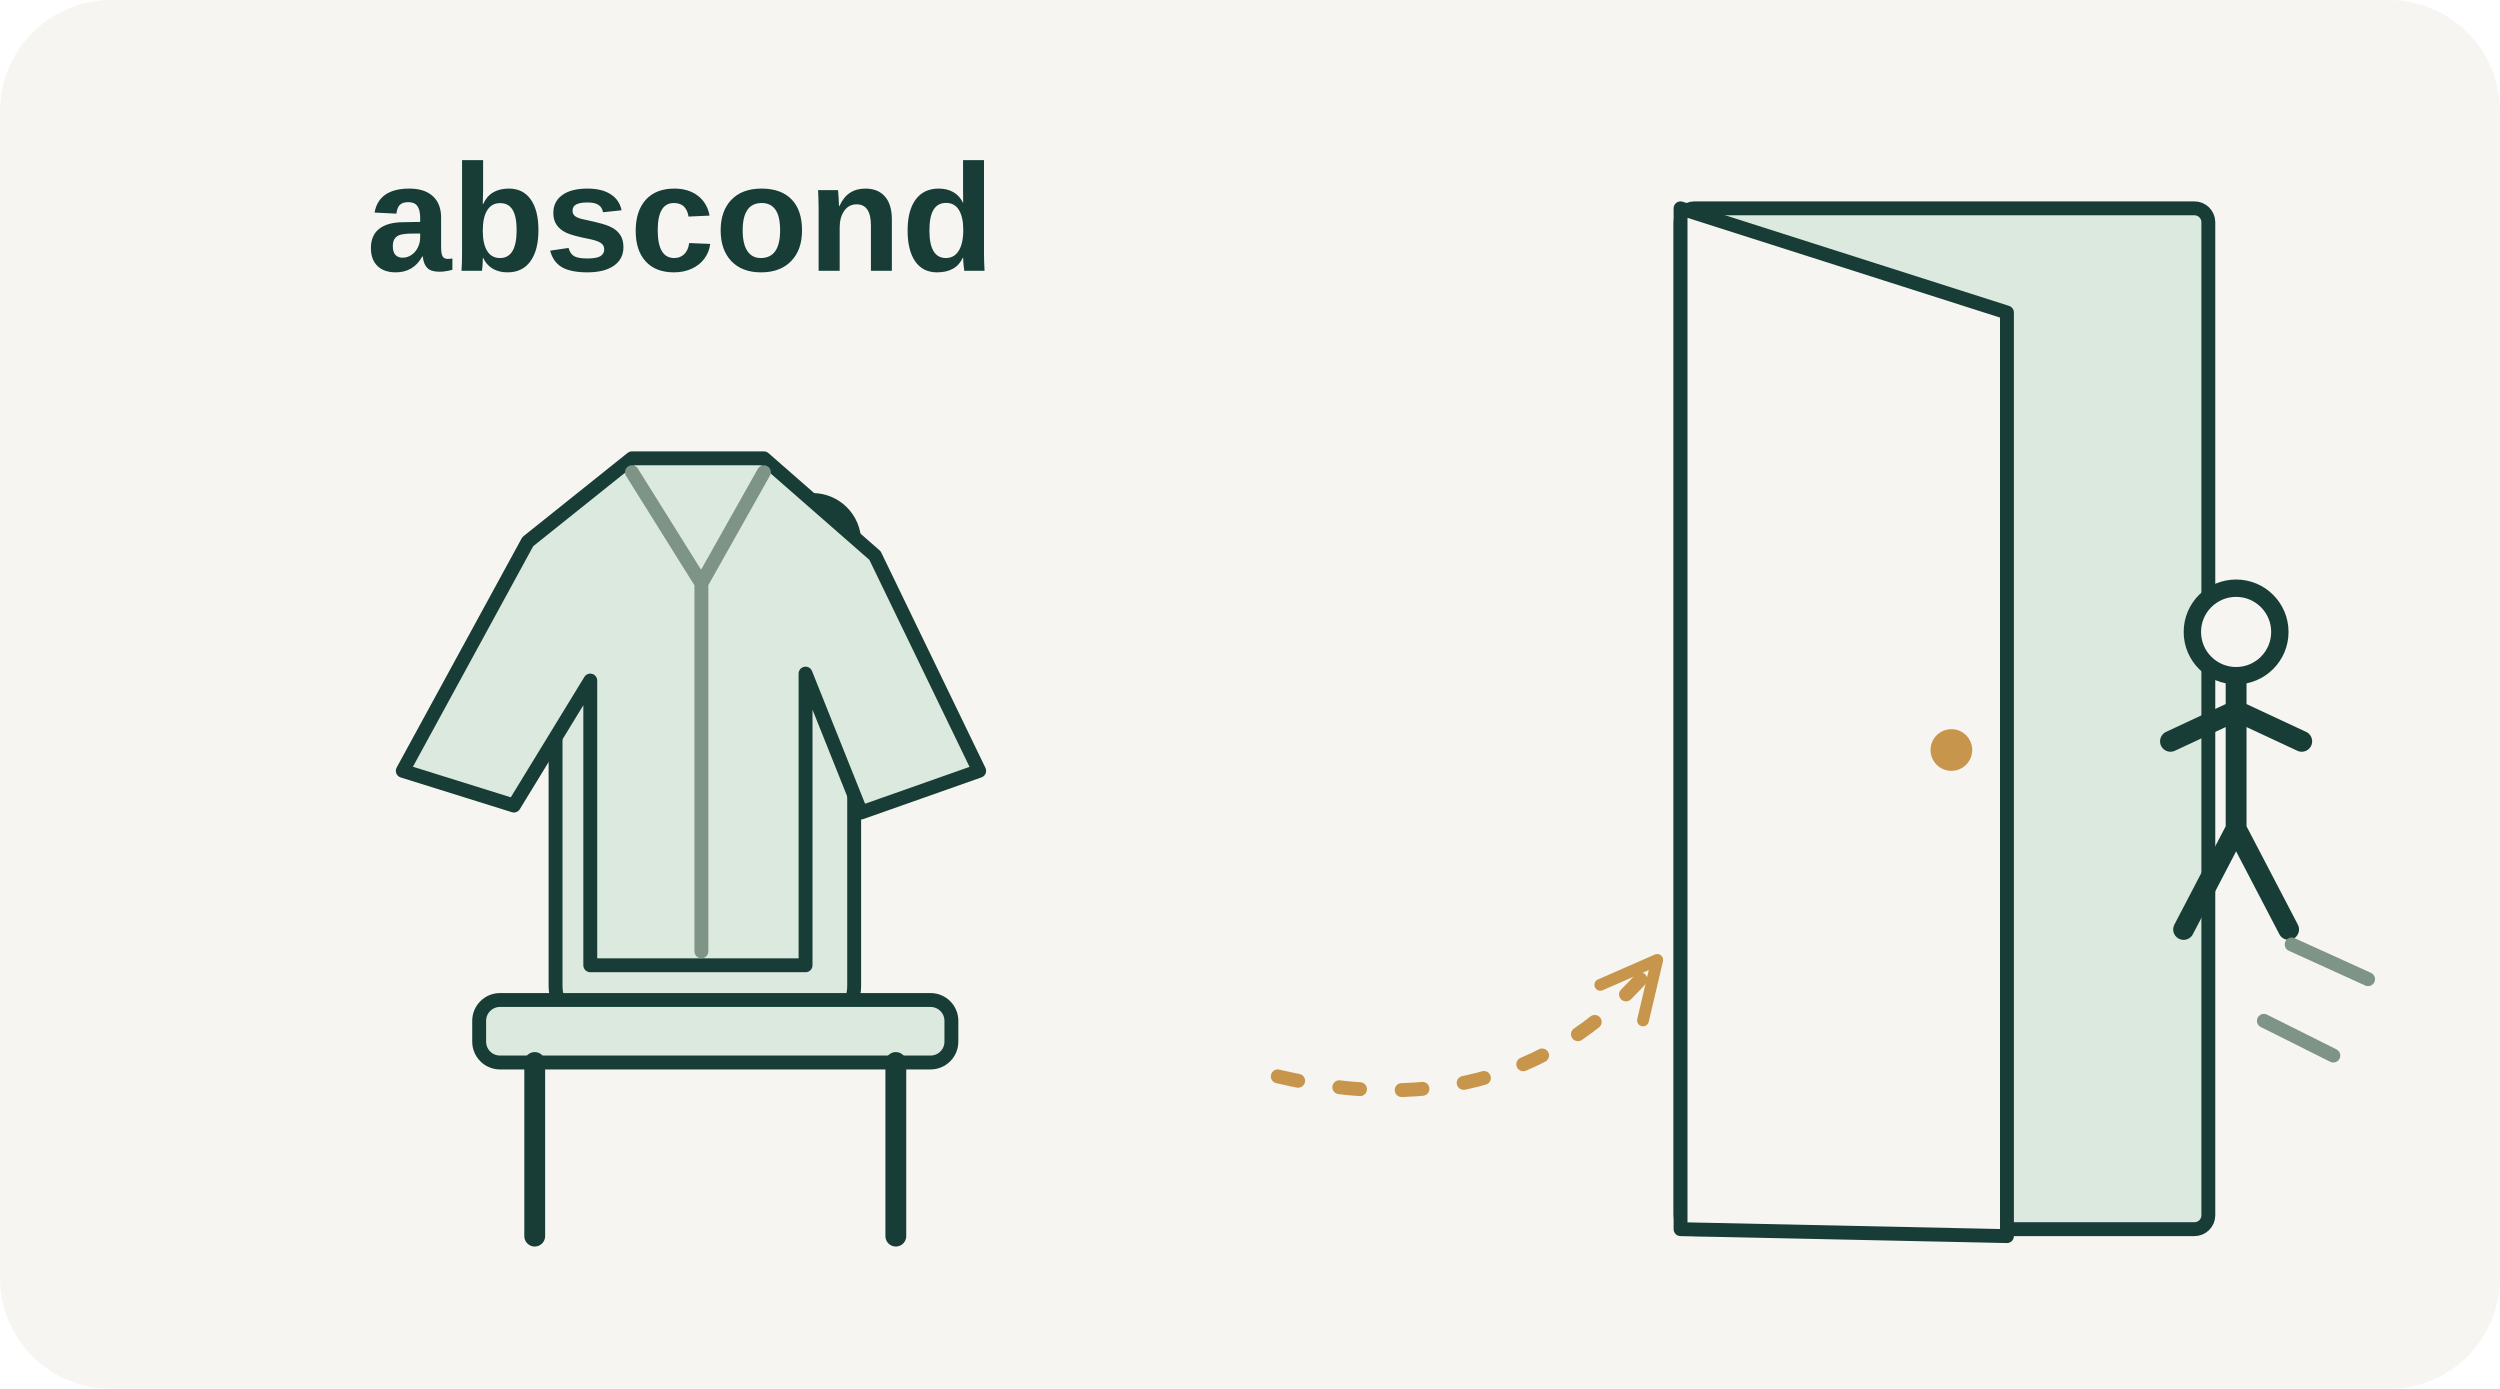
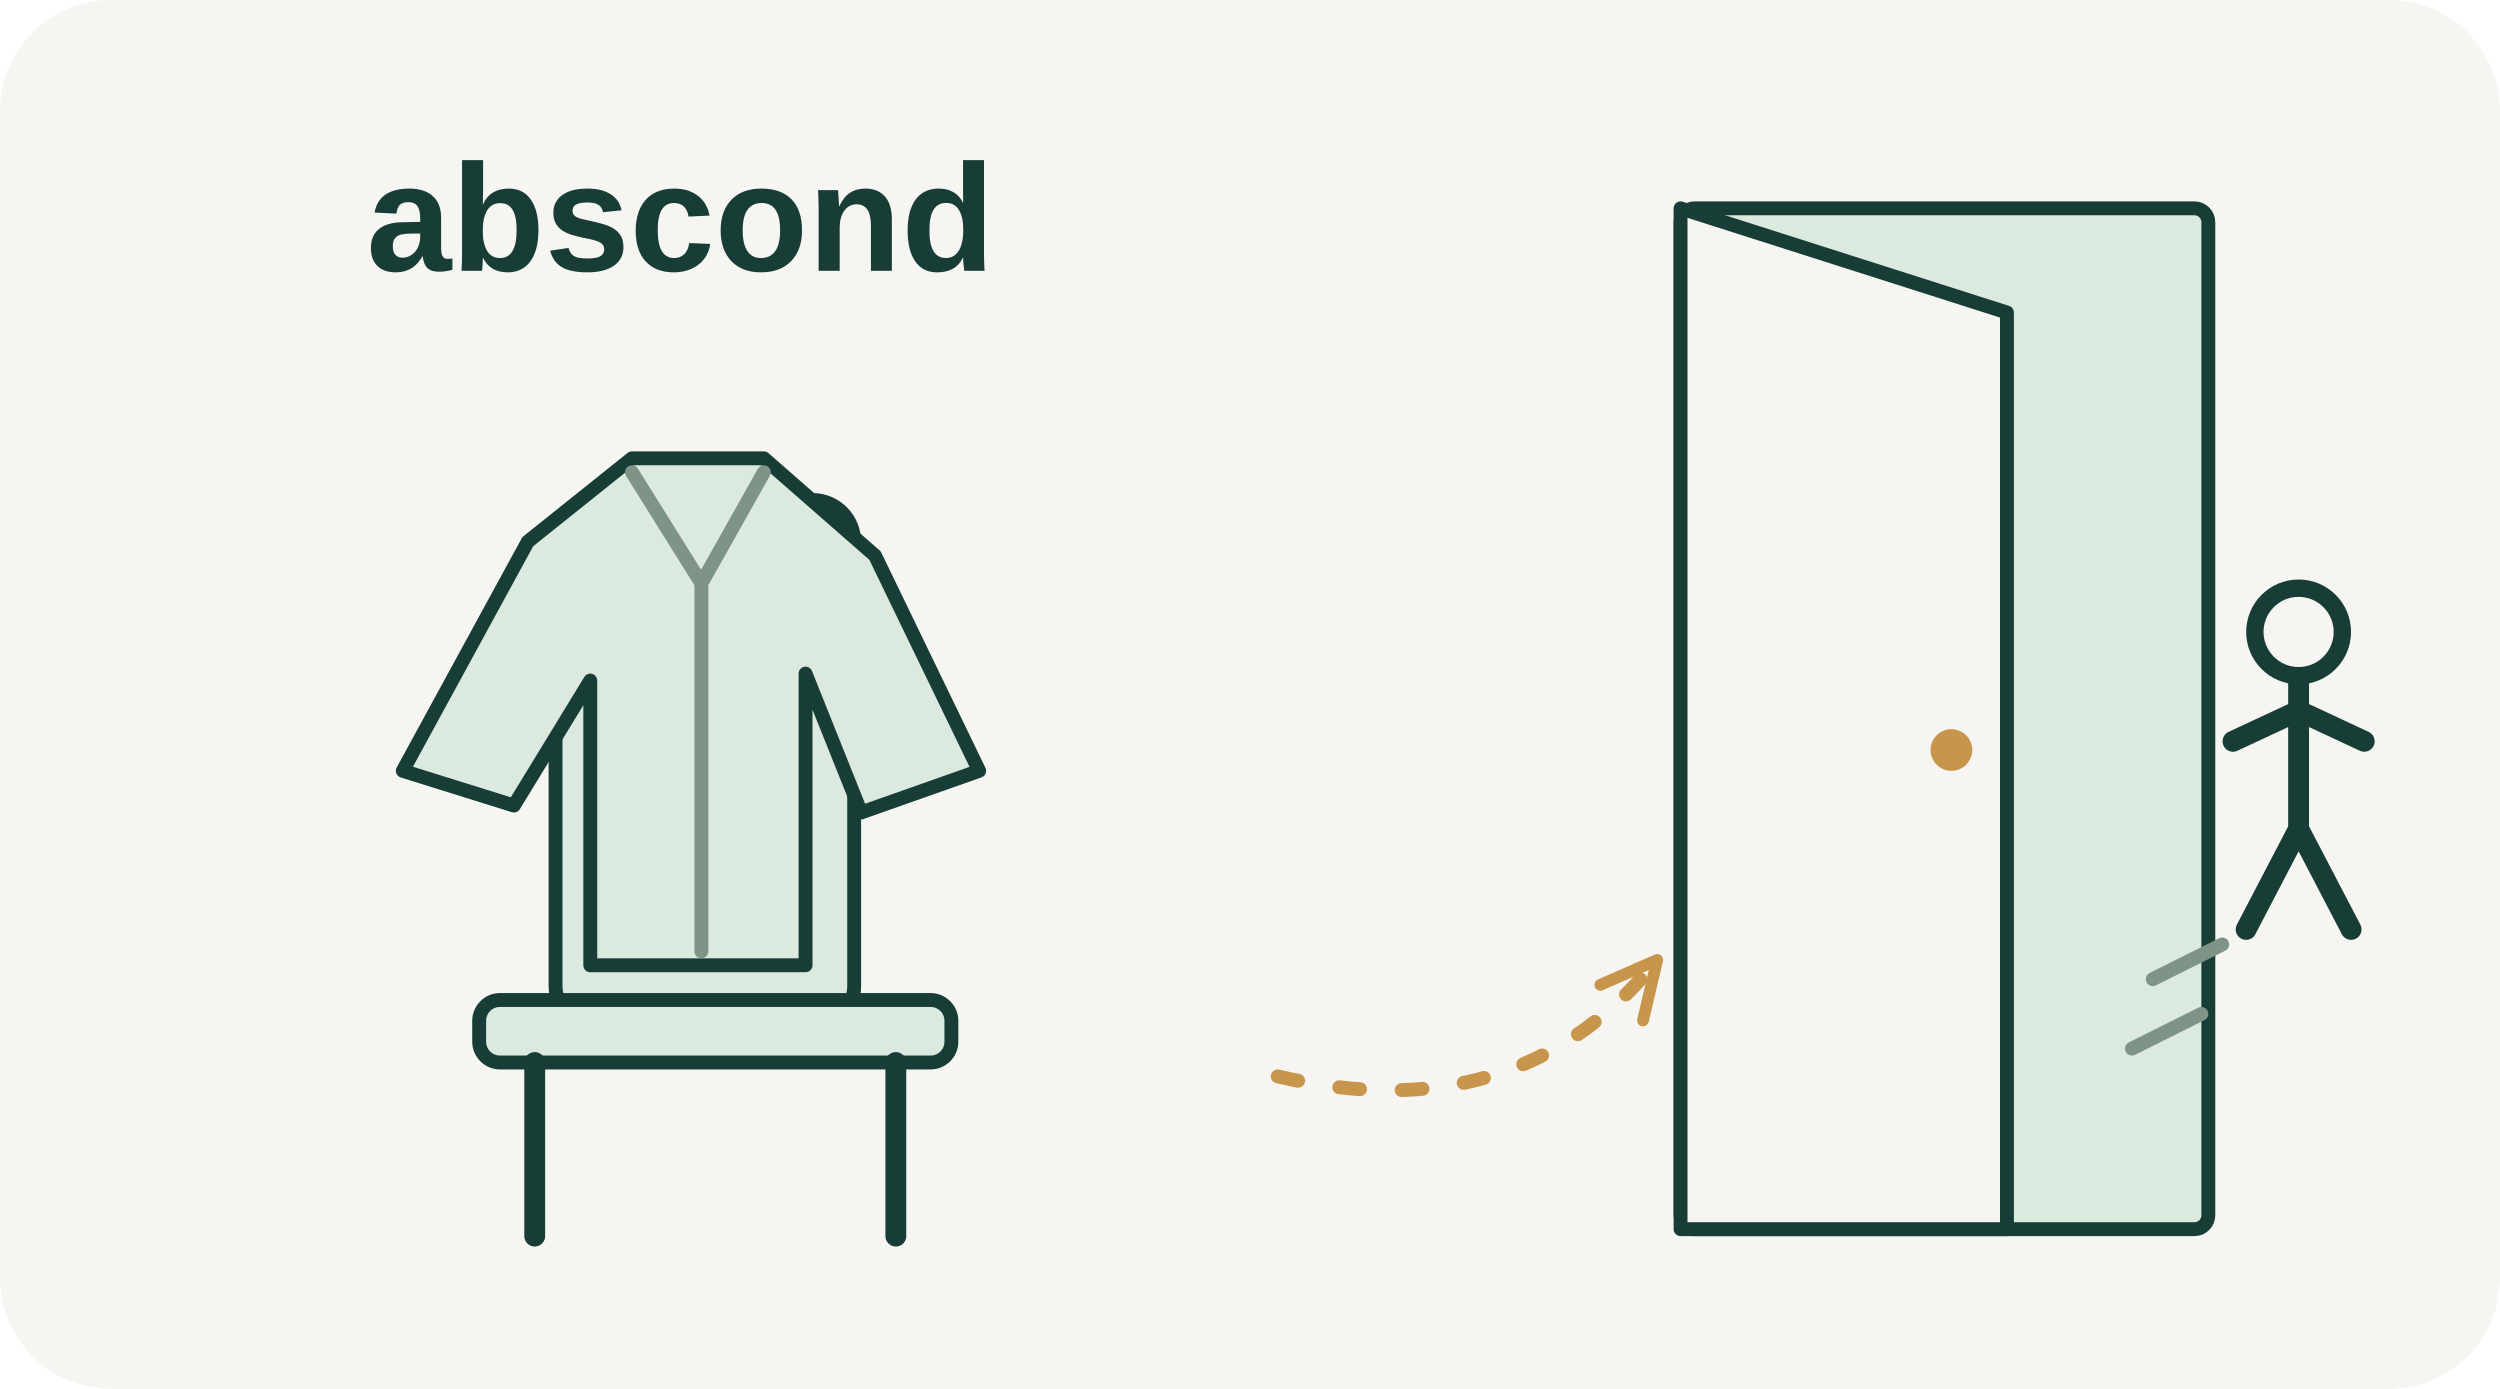
<svg xmlns="http://www.w3.org/2000/svg" viewBox="0 0 360 200" role="img" aria-labelledby="title desc">
  <defs>
    <marker id="arr" viewBox="0 0 10 10" refX="8" refY="5" markerWidth="5" markerHeight="5" orient="auto-start-reverse">
      <path d="M1 1L9 5 1 9" fill="none" stroke="#c7954b" stroke-width="1.7" stroke-linecap="round" stroke-linejoin="round" />
    </marker>
  </defs>
  <rect width="360" height="200" rx="16" fill="#f6f5f1" />
  <rect x="80" y="72" width="43" height="76" rx="6" fill="#dce9df" stroke="#173d36" stroke-width="2" />
  <rect x="69" y="144" width="68" height="9" rx="3" fill="#dce9df" stroke="#173d36" stroke-width="2" />
  <path d="M77 153V178M129 153V178" fill="none" stroke="#173d36" stroke-width="3" stroke-linecap="round" stroke-linejoin="round" />
  <path d="M76 78L91 66 110 66 126 80 141 111 124 117 116 97V139H85V98L74 116 58 111Z" fill="#dce9df" stroke="#173d36" stroke-width="2" stroke-linecap="round" stroke-linejoin="round" />
  <path d="M91 68L101 84 110 68M101 84V137" fill="none" stroke="#7d9486" stroke-width="2" stroke-linecap="round" stroke-linejoin="round" />
  <rect x="242" y="30" width="76" height="147" rx="2" fill="#dce9df" stroke="#173d36" stroke-width="2" />
-   <path d="M242 30L289 45V178L242 177Z" fill="#f6f5f1" stroke="#173d36" stroke-width="2" stroke-linecap="round" stroke-linejoin="round" />
+   <path d="M242 30L289 45V177L242 177Z" fill="#f6f5f1" stroke="#173d36" stroke-width="2" stroke-linecap="round" stroke-linejoin="round" />
  <circle cx="281" cy="108" r="3" fill="#c7954b" stroke="none" stroke-width="2" />
-   <circle cx="322" cy="91" r="6.3" fill="#f6f5f1" stroke="#173d36" stroke-width="2.5" />
-   <path d="M322 97.93v21.42m-9.45 -12.6l9.45 -4.41 9.45 4.41m-9.45 12.6l-7.56 14.49m7.56 -14.49l7.56 14.49" fill="none" stroke="#173d36" stroke-width="3" stroke-linecap="round" stroke-linejoin="round" />
+   <g id="escaping-person" transform="translate(9 0)">
+     <circle cx="322" cy="91" r="6.3" fill="#f6f5f1" stroke="#173d36" stroke-width="2.5" />
+     <path d="M322 97.93v21.42m-9.45 -12.6l9.45 -4.41 9.45 4.41m-9.45 12.6l-7.56 14.49m7.56 -14.49l7.56 14.49" fill="none" stroke="#173d36" stroke-width="3" stroke-linecap="round" stroke-linejoin="round" />
+   </g>
  <path d="M184 155Q218 163 238 139" fill="none" stroke="#c7954b" stroke-width="2" stroke-linecap="round" stroke-linejoin="round" stroke-dasharray="3 6" marker-end="url(#arr)" />
  <text x="98" y="39" fill="#173d36" font-family="Arial, sans-serif" font-size="22" font-weight="600" text-anchor="middle">abscond</text>
-   <path d="M330 136l11 5M326 147l10 5" fill="none" stroke="#7d9486" stroke-width="2" stroke-linecap="round" stroke-linejoin="round" />
+   <path d="M320 136l-10 5M317 146l-10 5" fill="none" stroke="#7d9486" stroke-width="2" stroke-linecap="round" stroke-linejoin="round" />
</svg>
